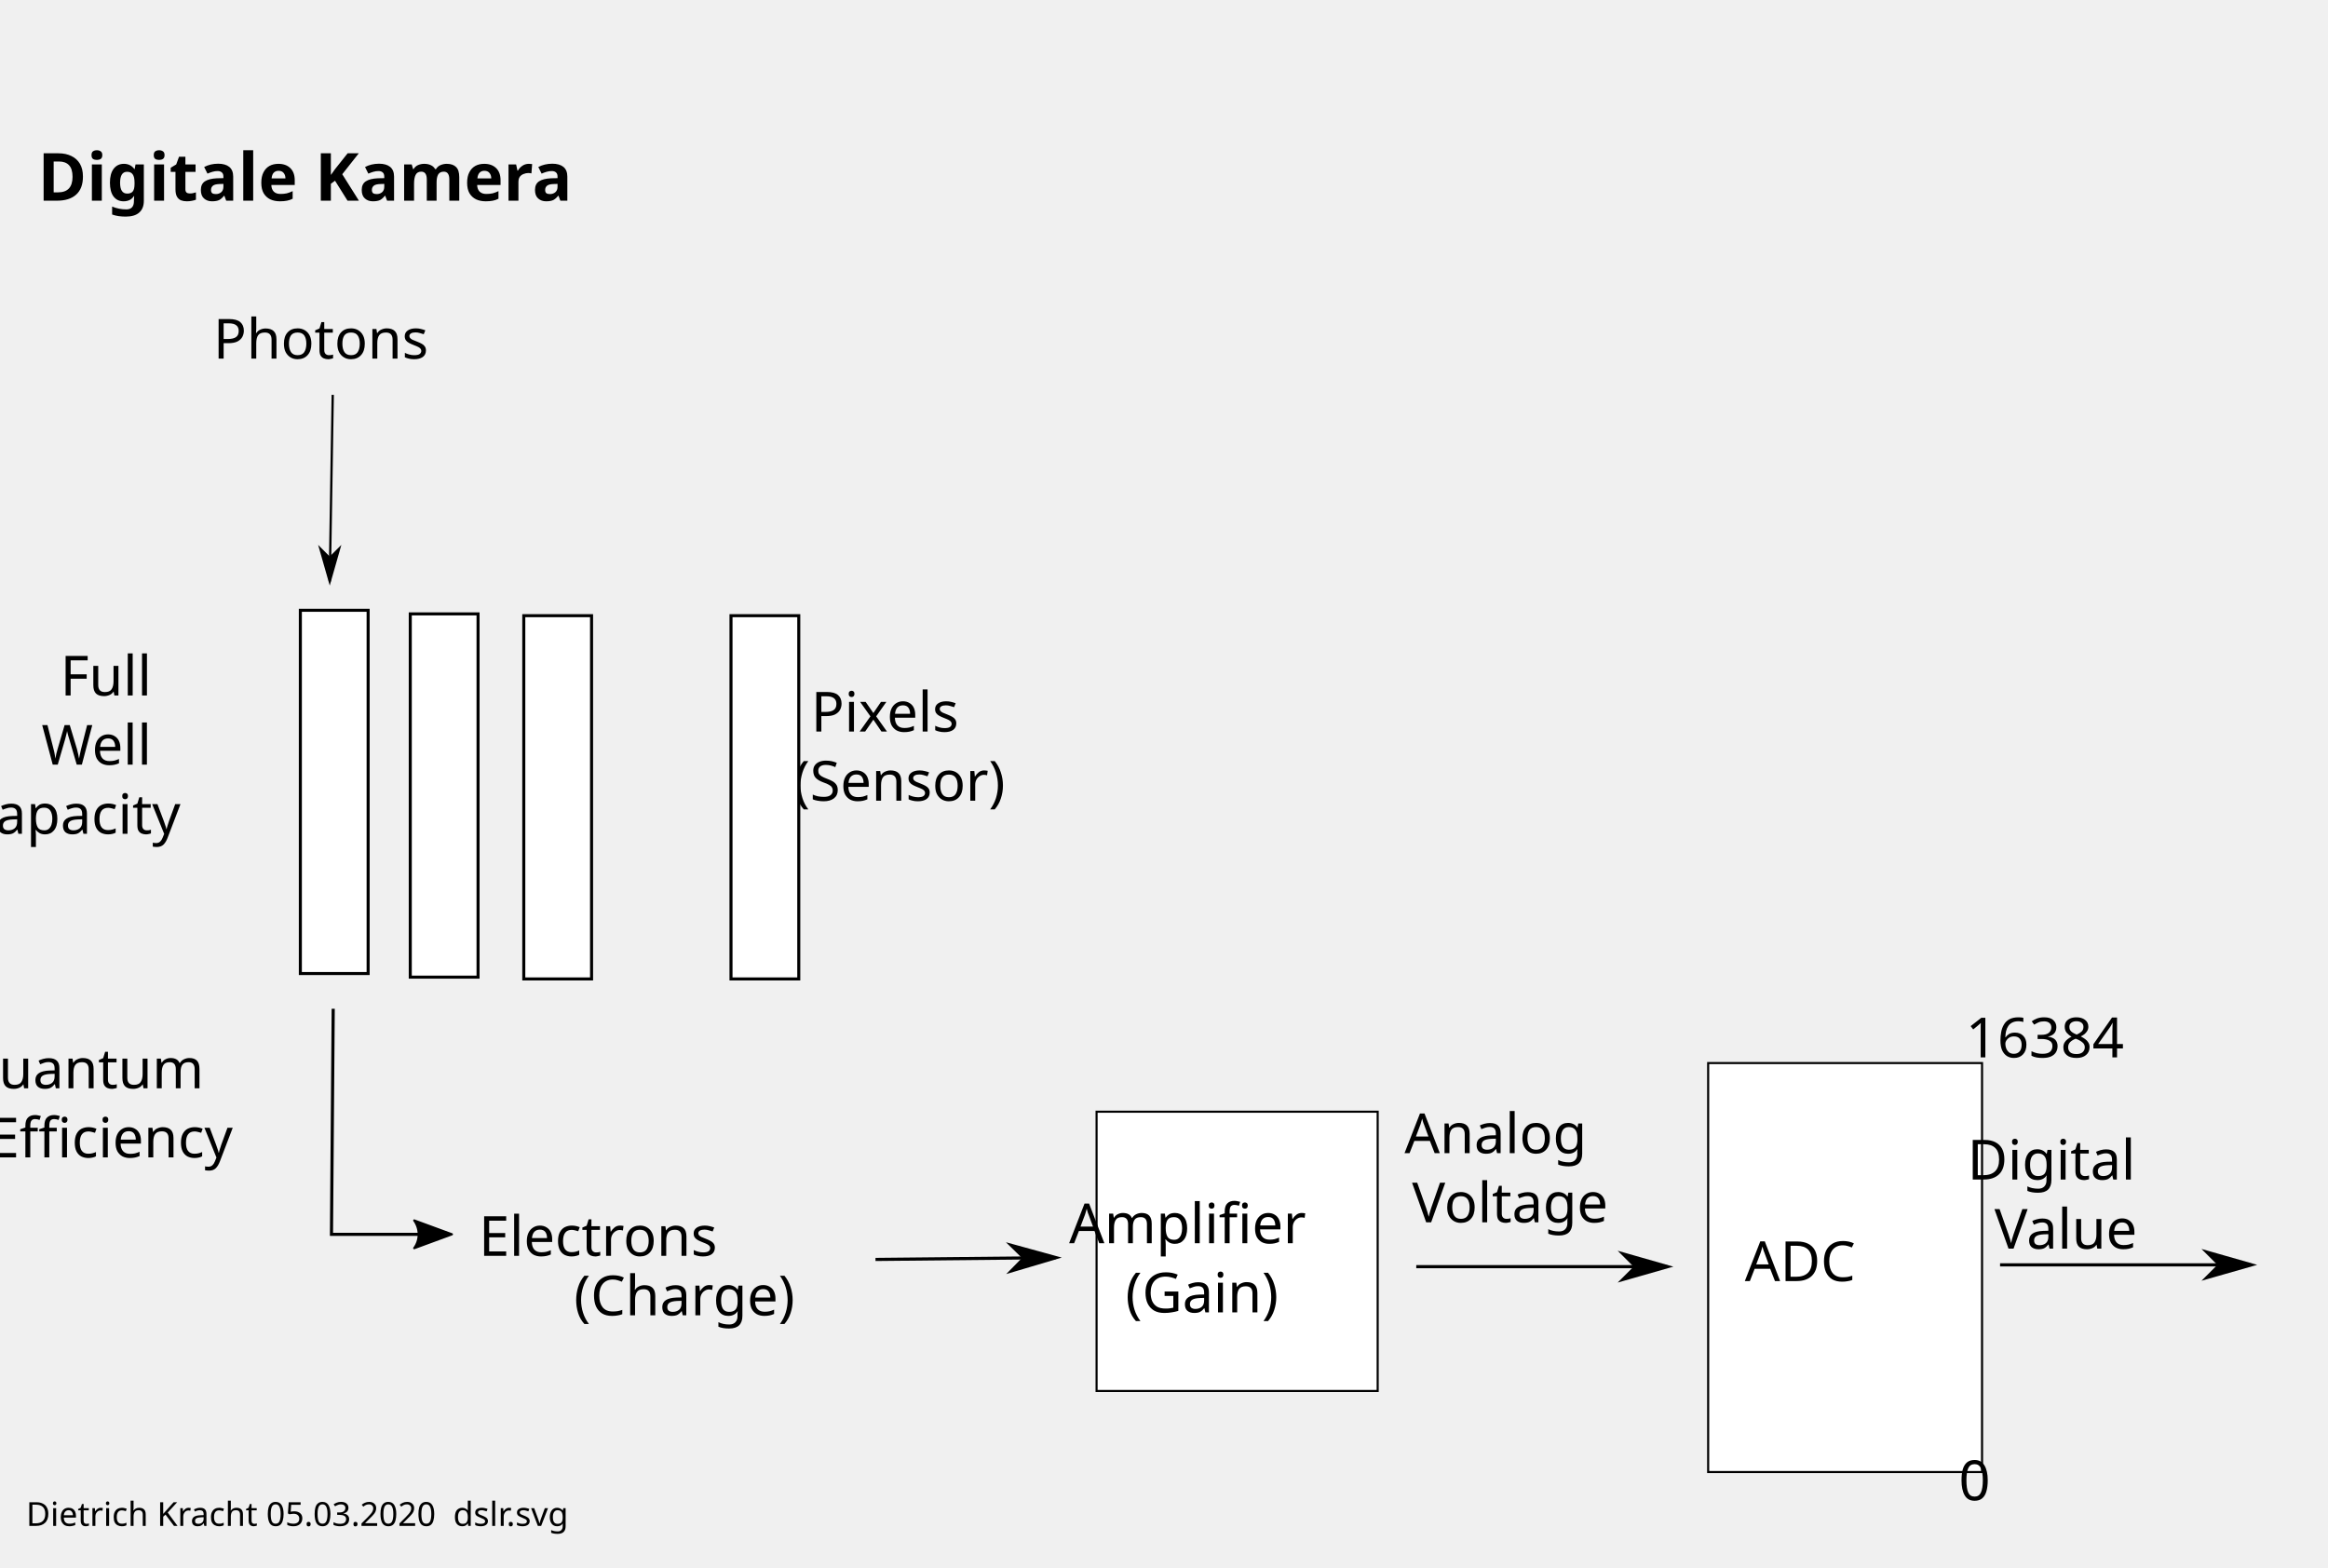
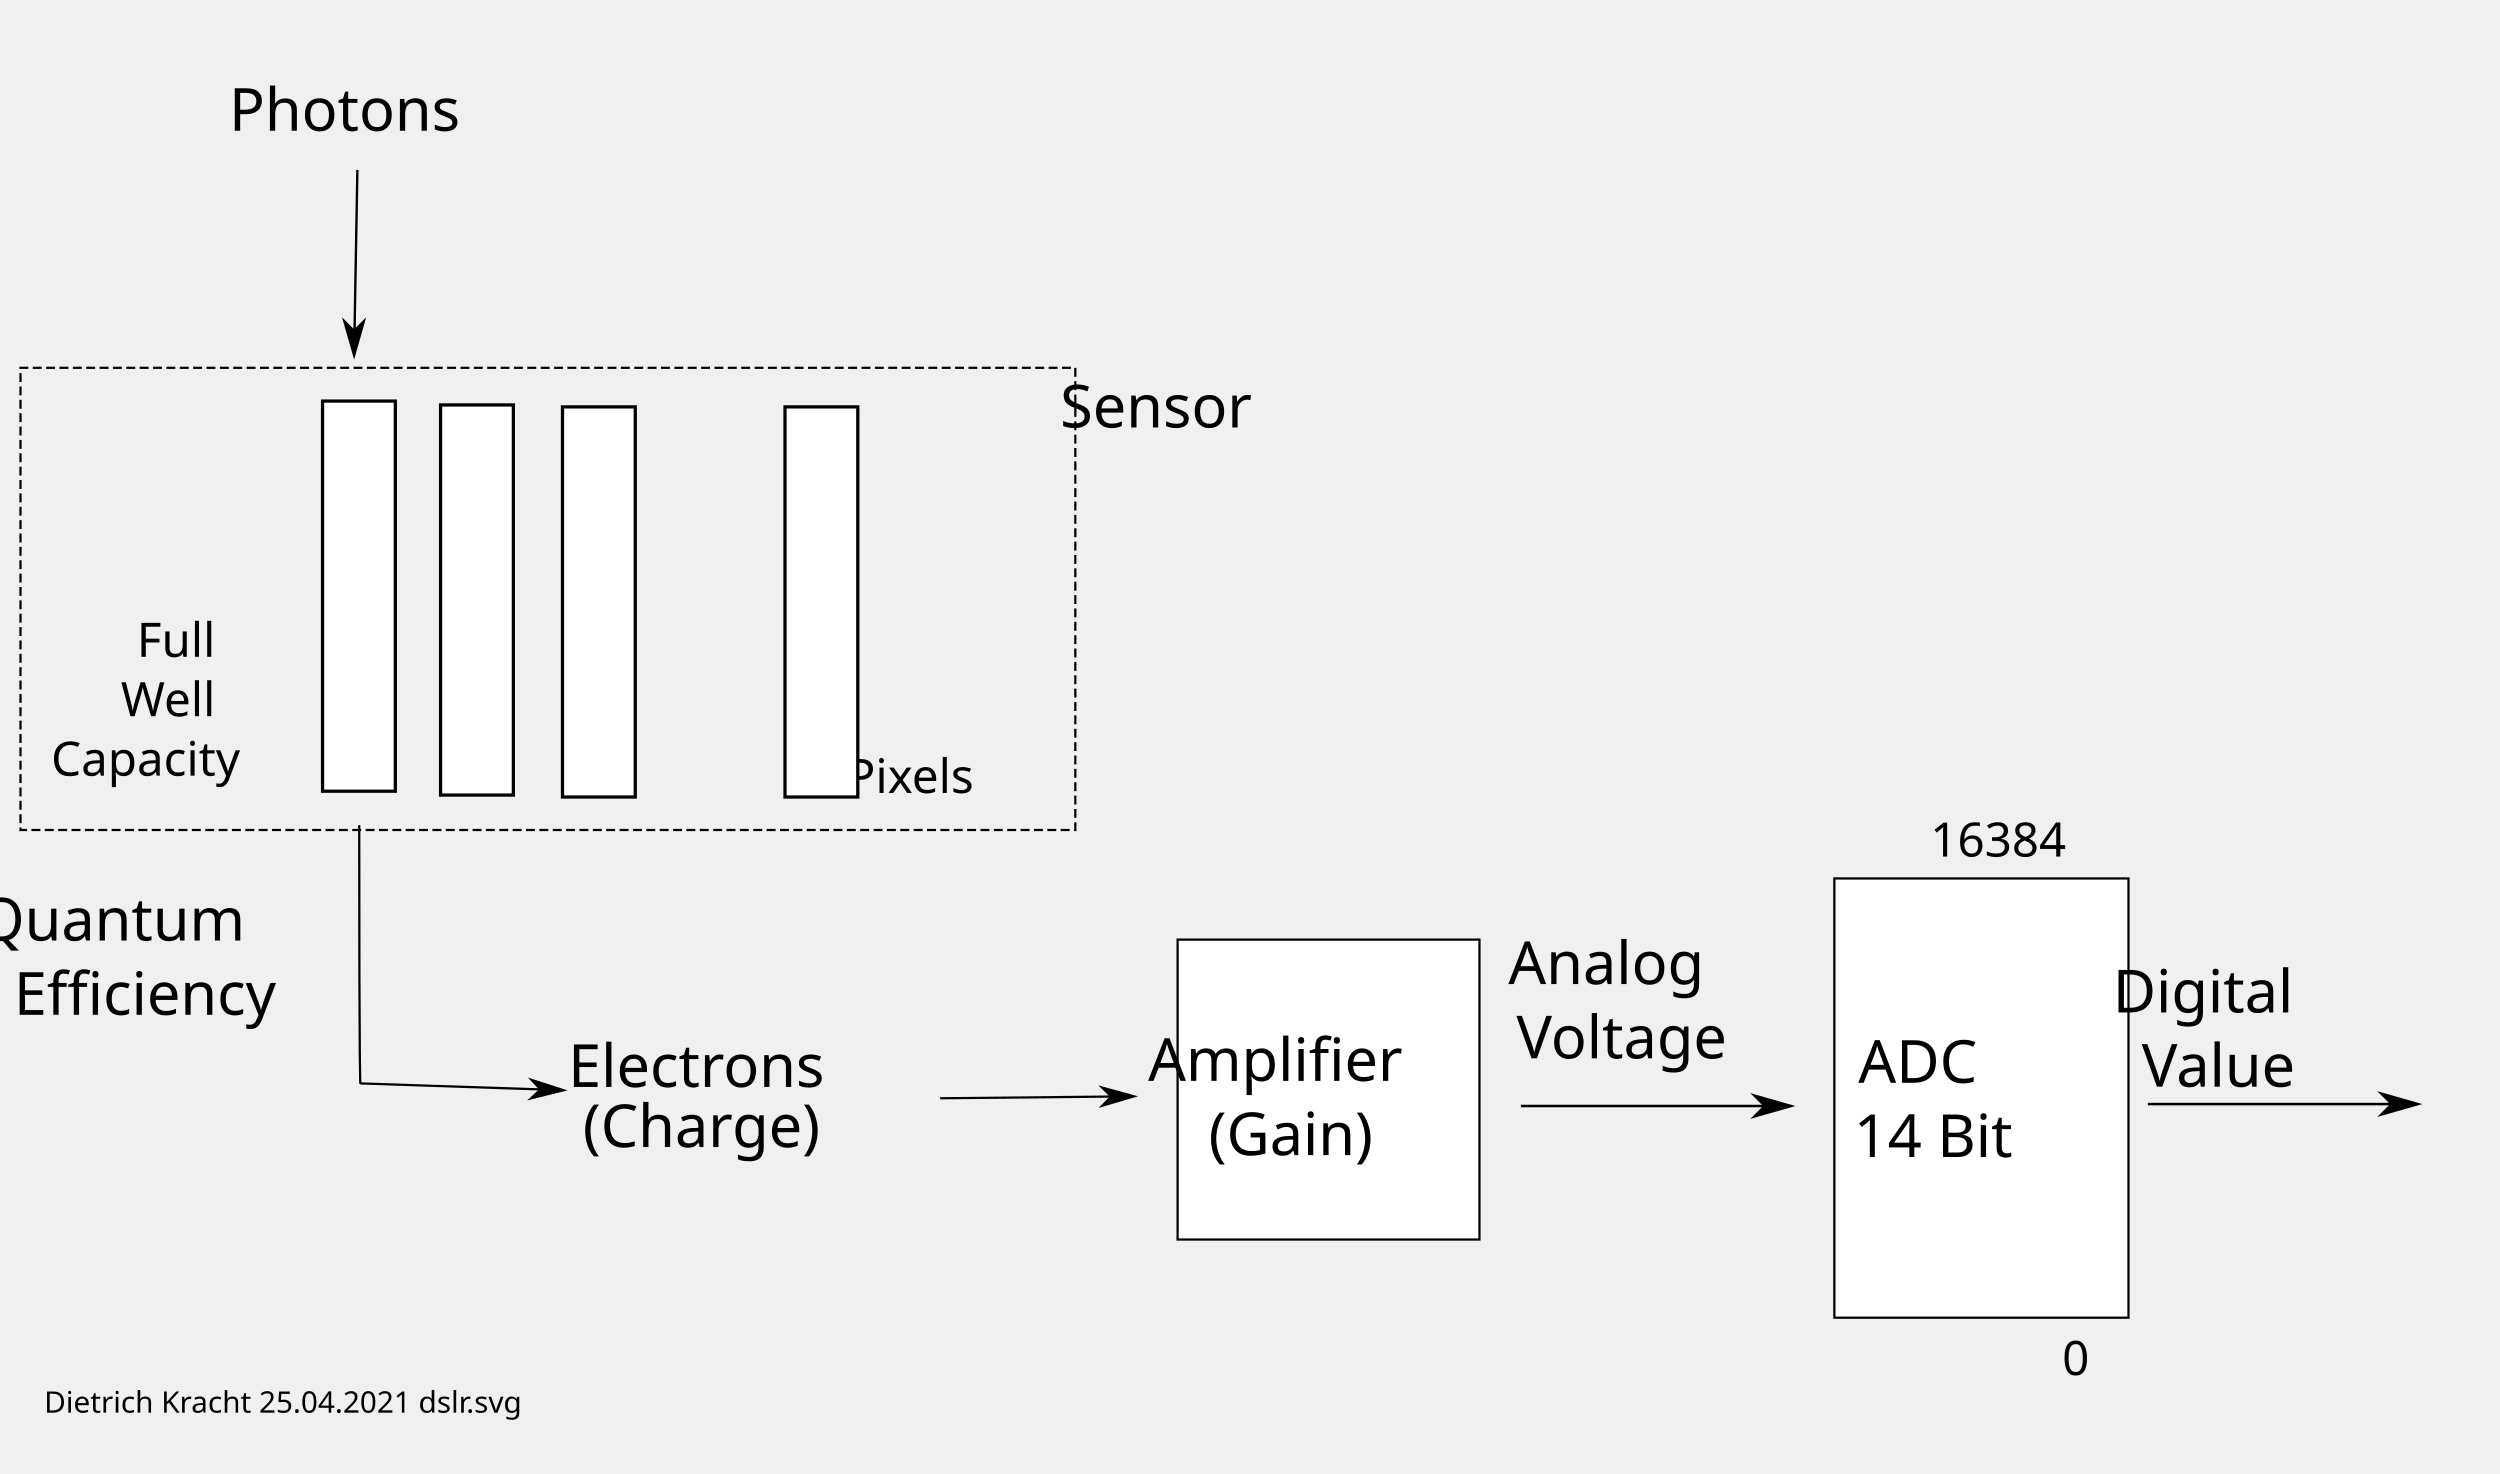
- <svg xmlns="http://www.w3.org/2000/svg" width="297mm" height="200mm" viewBox="0 0 297 200" version="1.1" id="svg8">
+ <svg xmlns="http://www.w3.org/2000/svg" width="297mm" height="175mm" viewBox="0 0 297 175" version="1.1" id="svg8">
  <defs id="defs2">
-     <marker orient="auto" refY="0.0" refX="0.0" id="Arrow2Lend" style="overflow:visible;">
-       <path id="path8569" style="fill-rule:evenodd;stroke-width:0.625;stroke-linejoin:round;stroke:#000000;stroke-opacity:1;fill:#000000;fill-opacity:1" d="M 8.719,4.034 L -2.207,0.016 L 8.719,-4.002 C 6.973,-1.63 6.983,1.616 8.719,4.034 z " transform="scale(1.1) rotate(180) translate(1,0)" />
-     </marker>
-     <marker orient="auto" refY="0.0" refX="0.0" id="Arrow1Lend" style="overflow:visible;">
-       <path id="path8551" d="M 0.0,0.0 L 5.0,-5.0 L -12.5,0.0 L 5.0,5.0 L 0.0,0.0 z " style="fill-rule:evenodd;stroke:#000000;stroke-width:1pt;stroke-opacity:1;fill:#000000;fill-opacity:1" transform="scale(0.8) rotate(180) translate(12.5,0)" />
-     </marker>
    <marker style="overflow:visible" id="marker9506" refX="0" refY="0" orient="auto">
      <path transform="matrix(-0.8,0,0,-0.8,-10,0)" style="fill:#000000;fill-opacity:1;fill-rule:evenodd;stroke:#000000;stroke-width:1pt;stroke-opacity:1" d="M 0,0 5,-5 -12.5,0 5,5 Z" id="path9504" />
    </marker>
    <marker orient="auto" refY="0" refX="0" id="marker9092" style="overflow:visible">
      <path id="path9090" d="M 0,0 5,-5 -12.5,0 5,5 Z" style="fill:#000000;fill-opacity:1;fill-rule:evenodd;stroke:#000000;stroke-width:1pt;stroke-opacity:1" transform="matrix(-0.8,0,0,-0.8,-10,0)" />
    </marker>
    <marker style="overflow:visible" id="marker8974" refX="0" refY="0" orient="auto">
      <path transform="matrix(-0.8,0,0,-0.8,-10,0)" style="fill:#000000;fill-opacity:1;fill-rule:evenodd;stroke:#000000;stroke-width:1pt;stroke-opacity:1" d="M 0,0 5,-5 -12.5,0 5,5 Z" id="path8972" />
    </marker>
    <marker orient="auto" refY="0" refX="0" id="Arrow1Lstart" style="overflow:visible">
      <path id="path8482" d="M 0,0 5,-5 -12.5,0 5,5 Z" style="fill:#000000;fill-opacity:1;fill-rule:evenodd;stroke:#000000;stroke-width:1pt;stroke-opacity:1" transform="matrix(0.8,0,0,0.8,10,0)" />
    </marker>
+     <marker orient="auto" refY="0" refX="0" id="Arrow1Lend" style="overflow:visible">
+       <path id="path8485" d="M 0,0 5,-5 -12.5,0 5,5 Z" style="fill:#000000;fill-opacity:1;fill-rule:evenodd;stroke:#000000;stroke-width:1pt;stroke-opacity:1" transform="matrix(-0.8,0,0,-0.8,-10,0)" />
+     </marker>
  </defs>
-   <g id="layer1" transform="translate(0,-97)">
-     <rect style="fill:#ffffff;fill-opacity:1;stroke:#000000;stroke-width:0.387;stroke-miterlimit:4;stroke-dasharray:none;stroke-opacity:1" id="rect8478" width="8.647" height="46.347" x="38.318" y="174.865" />
-     <path style="fill:none;fill-rule:evenodd;stroke:#000000;stroke-width:0.292;stroke-linecap:butt;stroke-linejoin:miter;stroke-miterlimit:4;stroke-dasharray:none;stroke-opacity:1;marker-end:url(#Arrow1Lstart)" d="m 42.45,147.377 c -0.382,24.1 -0.382,23.766 -0.382,23.766" id="path8480" />
-     <text xml:space="preserve" style="font-style:normal;font-variant:normal;font-weight:normal;font-stretch:normal;font-size:7.056px;line-height:125%;font-family:sans-serif;-inkscape-font-specification:'sans-serif, Normal';font-variant-ligatures:normal;font-variant-caps:normal;font-variant-numeric:normal;font-feature-settings:normal;text-align:end;letter-spacing:0px;word-spacing:0px;writing-mode:lr-tb;text-anchor:end;fill:#000000;fill-opacity:1;stroke:none;stroke-width:0.265px;stroke-linecap:butt;stroke-linejoin:miter;stroke-opacity:1" x="32.183" y="185.74" id="text8944">
-       <tspan id="tspan8942" x="32.183" y="185.74" style="stroke-width:0.265px">Full</tspan>
-       <tspan x="32.183" y="194.559" style="stroke-width:0.265px" id="tspan8946">Well</tspan>
-       <tspan x="32.183" y="203.379" style="stroke-width:0.265px" id="tspan8948">Capacity</tspan>
+   <g id="layer1" transform="translate(0,-87)">
+     <rect style="fill:#ffffff;fill-opacity:1;stroke:#000000;stroke-width:0.387;stroke-miterlimit:4;stroke-dasharray:none;stroke-opacity:1" id="rect8478" width="8.647" height="46.347" x="38.318" y="134.649" />
+     <path style="fill:none;fill-rule:evenodd;stroke:#000000;stroke-width:0.283;stroke-linecap:butt;stroke-linejoin:miter;stroke-miterlimit:4;stroke-dasharray:none;stroke-opacity:1;marker-end:url(#Arrow1Lstart)" d="m 42.457,107.188 c -0.39,22.291 -0.39,21.981 -0.39,21.981" id="path8480" />
+     <flowRoot xml:space="preserve" id="flowRoot8888" style="font-style:normal;font-variant:normal;font-weight:normal;font-stretch:normal;font-size:40px;line-height:125%;font-family:Wingdings;-inkscape-font-specification:'Wingdings, Normal';text-align:start;letter-spacing:0px;word-spacing:0px;writing-mode:lr-tb;text-anchor:start;fill:#000000;fill-opacity:1;stroke:none;stroke-width:1px;stroke-linecap:butt;stroke-linejoin:miter;stroke-opacity:1">
+       <flowRegion id="flowRegion8890">
+         <rect id="rect8892" width="327.546" height="135.536" x="589.062" y="366.24" />
+       </flowRegion>
+       <flowPara id="flowPara8894" />
+     </flowRoot>
+     <path style="fill:none;fill-rule:evenodd;stroke:#000000;stroke-width:0.268px;stroke-linecap:butt;stroke-linejoin:miter;stroke-opacity:1;marker-end:url(#Arrow1Lend)" d="m 42.676,185.037 c 0,31.075 0.135,30.672 0.135,30.672 l 24.097,0.807 v 0" id="path8902" />
+     <text xml:space="preserve" style="font-style:normal;font-variant:normal;font-weight:normal;font-stretch:normal;font-size:5.644px;line-height:125%;font-family:sans-serif;-inkscape-font-specification:'sans-serif, Normal';font-variant-ligatures:normal;font-variant-caps:normal;font-variant-numeric:normal;font-feature-settings:normal;text-align:end;letter-spacing:0px;word-spacing:0px;writing-mode:lr-tb;text-anchor:end;fill:#000000;fill-opacity:1;stroke:none;stroke-width:0.265px;stroke-linecap:butt;stroke-linejoin:miter;stroke-opacity:1" x="35.86" y="165.034" id="text8944">
+       <tspan id="tspan8942" x="35.86" y="165.034" style="font-size:5.644px;stroke-width:0.265px">Full</tspan>
+       <tspan x="35.86" y="172.089" style="font-size:5.644px;stroke-width:0.265px" id="tspan8946">Well</tspan>
+       <tspan x="35.86" y="179.145" style="font-size:5.644px;stroke-width:0.265px" id="tspan8948">Capacity</tspan>
    </text>
-     <text xml:space="preserve" style="font-style:normal;font-variant:normal;font-weight:normal;font-stretch:normal;font-size:7.056px;line-height:125%;font-family:sans-serif;-inkscape-font-specification:'sans-serif, Normal';font-variant-ligatures:normal;font-variant-caps:normal;font-variant-numeric:normal;font-feature-settings:normal;text-align:end;letter-spacing:0px;word-spacing:0px;writing-mode:lr-tb;text-anchor:end;fill:#000000;fill-opacity:1;stroke:none;stroke-width:0.265px;stroke-linecap:butt;stroke-linejoin:miter;stroke-opacity:1" x="38.849" y="235.853" id="text8952">
-       <tspan id="tspan8950" x="38.849" y="235.853" style="stroke-width:0.265px">Quantum</tspan>
-       <tspan x="38.849" y="244.672" style="stroke-width:0.265px" id="tspan8954">Efficiency</tspan>
+     <text xml:space="preserve" style="font-style:normal;font-variant:normal;font-weight:normal;font-stretch:normal;font-size:7.056px;line-height:125%;font-family:sans-serif;-inkscape-font-specification:'sans-serif, Normal';font-variant-ligatures:normal;font-variant-caps:normal;font-variant-numeric:normal;font-feature-settings:normal;text-align:end;letter-spacing:0px;word-spacing:0px;writing-mode:lr-tb;text-anchor:end;fill:#000000;fill-opacity:1;stroke:none;stroke-width:0.265px;stroke-linecap:butt;stroke-linejoin:miter;stroke-opacity:1" x="41.949" y="198.736" id="text8952">
+       <tspan id="tspan8950" x="41.949" y="198.736" style="stroke-width:0.265px">Quantum</tspan>
+       <tspan x="41.949" y="207.556" style="stroke-width:0.265px" id="tspan8954">Efficiency</tspan>
    </text>
-     <text xml:space="preserve" style="font-style:normal;font-variant:normal;font-weight:normal;font-stretch:normal;font-size:7.056px;line-height:125%;font-family:sans-serif;-inkscape-font-specification:'sans-serif, Normal';font-variant-ligatures:normal;font-variant-caps:normal;font-variant-numeric:normal;font-feature-settings:normal;text-align:end;letter-spacing:0px;word-spacing:0px;writing-mode:lr-tb;text-anchor:end;fill:#000000;fill-opacity:1;stroke:none;stroke-width:0.265px;stroke-linecap:butt;stroke-linejoin:miter;stroke-opacity:1" x="100.686" y="257.231" id="text8958">
-       <tspan id="tspan8956" x="100.686" y="257.231" style="stroke-width:0.265px">Electrons</tspan>
+     <text xml:space="preserve" style="font-style:normal;font-variant:normal;font-weight:normal;font-stretch:normal;font-size:7.056px;line-height:125%;font-family:sans-serif;-inkscape-font-specification:'sans-serif, Normal';font-variant-ligatures:normal;font-variant-caps:normal;font-variant-numeric:normal;font-feature-settings:normal;text-align:end;letter-spacing:0px;word-spacing:0px;writing-mode:lr-tb;text-anchor:end;fill:#000000;fill-opacity:1;stroke:none;stroke-width:0.265px;stroke-linecap:butt;stroke-linejoin:miter;stroke-opacity:1" x="107.106" y="216.13" id="text8958">
+       <tspan id="tspan8956" x="107.106" y="216.13" style="stroke-width:0.265px">Electrons</tspan>
    </text>
-     <text xml:space="preserve" style="font-style:normal;font-variant:normal;font-weight:normal;font-stretch:normal;font-size:7.056px;line-height:125%;font-family:sans-serif;-inkscape-font-specification:'sans-serif, Normal';font-variant-ligatures:normal;font-variant-caps:normal;font-variant-numeric:normal;font-feature-settings:normal;text-align:end;letter-spacing:0px;word-spacing:0px;writing-mode:lr-tb;text-anchor:end;fill:#000000;fill-opacity:1;stroke:none;stroke-width:0.265px;stroke-linecap:butt;stroke-linejoin:miter;stroke-opacity:1" x="110.57" y="264.817" id="text8962">
-       <tspan id="tspan8960" x="110.57" y="264.817" style="stroke-width:0.265px">(Charge)</tspan>
+     <text xml:space="preserve" style="font-style:normal;font-variant:normal;font-weight:normal;font-stretch:normal;font-size:7.056px;line-height:125%;font-family:sans-serif;-inkscape-font-specification:'sans-serif, Normal';font-variant-ligatures:normal;font-variant-caps:normal;font-variant-numeric:normal;font-feature-settings:normal;text-align:end;letter-spacing:0px;word-spacing:0px;writing-mode:lr-tb;text-anchor:end;fill:#000000;fill-opacity:1;stroke:none;stroke-width:0.265px;stroke-linecap:butt;stroke-linejoin:miter;stroke-opacity:1" x="106.585" y="223.273" id="text8962">
+       <tspan id="tspan8960" x="106.585" y="223.273" style="stroke-width:0.265px">(Charge)</tspan>
    </text>
-     <path style="fill:none;fill-rule:evenodd;stroke:#000000;stroke-width:0.4;stroke-linecap:butt;stroke-linejoin:miter;stroke-opacity:1;marker-end:url(#marker8974);stroke-miterlimit:4;stroke-dasharray:none" d="m 111.694,257.691 c 22.988,-0.23 22.988,-0.23 22.988,-0.23" id="path8964" />
-     <rect style="fill:#ffffff;fill-opacity:1;stroke:#000000;stroke-width:0.265;stroke-miterlimit:4;stroke-dasharray:none;stroke-opacity:1" id="rect9006" width="35.861" height="35.631" x="139.899" y="238.841" />
-     <text xml:space="preserve" style="font-style:normal;font-variant:normal;font-weight:normal;font-stretch:normal;font-size:7.056px;line-height:125%;font-family:sans-serif;-inkscape-font-specification:'sans-serif, Normal';font-variant-ligatures:normal;font-variant-caps:normal;font-variant-numeric:normal;font-feature-settings:normal;text-align:center;letter-spacing:0px;word-spacing:0px;writing-mode:lr-tb;text-anchor:middle;fill:#000000;fill-opacity:1;stroke:none;stroke-width:0.265px;stroke-linecap:butt;stroke-linejoin:miter;stroke-opacity:1" x="157.925" y="255.622" id="text9076">
-       <tspan id="tspan9688" x="157.925" y="255.622">Amplifier</tspan>
-       <tspan id="tspan9690" x="157.925" y="264.442">(Gain)</tspan>
+     <path style="fill:none;fill-rule:evenodd;stroke:#000000;stroke-width:0.265px;stroke-linecap:butt;stroke-linejoin:miter;stroke-opacity:1;marker-end:url(#marker8974)" d="m 111.694,217.474 c 22.988,-0.23 22.988,-0.23 22.988,-0.23" id="path8964" />
+     <rect style="fill:#ffffff;fill-opacity:1;stroke:#000000;stroke-width:0.265;stroke-miterlimit:4;stroke-dasharray:none;stroke-opacity:1" id="rect9006" width="35.861" height="35.631" x="139.899" y="198.625" />
+     <text xml:space="preserve" style="font-style:normal;font-variant:normal;font-weight:normal;font-stretch:normal;font-size:7.056px;line-height:125%;font-family:sans-serif;-inkscape-font-specification:'sans-serif, Normal';font-variant-ligatures:normal;font-variant-caps:normal;font-variant-numeric:normal;font-feature-settings:normal;text-align:center;letter-spacing:0px;word-spacing:0px;writing-mode:lr-tb;text-anchor:middle;fill:#000000;fill-opacity:1;stroke:none;stroke-width:0.265px;stroke-linecap:butt;stroke-linejoin:miter;stroke-opacity:1" x="157.925" y="215.406" id="text9076">
+       <tspan id="tspan9688" x="157.925" y="215.406">Amplifier</tspan>
+       <tspan id="tspan9690" x="157.925" y="224.226">(Gain)</tspan>
    </text>
-     <path style="fill:none;fill-rule:evenodd;stroke:#000000;stroke-width:0.4;stroke-linecap:butt;stroke-linejoin:miter;stroke-opacity:1;marker-end:url(#marker9092);stroke-miterlimit:4;stroke-dasharray:none" d="m 180.683,258.611 c 32.027,0 32.027,0 32.027,0" id="path9080" />
-     <rect style="fill:#ffffff;fill-opacity:1;stroke:#000000;stroke-width:0.265;stroke-miterlimit:4;stroke-dasharray:none;stroke-opacity:1" id="rect9082" width="34.941" height="52.182" x="217.923" y="232.635" />
-     <text xml:space="preserve" style="font-style:normal;font-variant:normal;font-weight:normal;font-stretch:normal;font-size:7.056px;line-height:125%;font-family:sans-serif;-inkscape-font-specification:'sans-serif, Normal';font-variant-ligatures:normal;font-variant-caps:normal;font-variant-numeric:normal;font-feature-settings:normal;text-align:center;letter-spacing:0px;word-spacing:0px;writing-mode:lr-tb;text-anchor:middle;fill:#000000;fill-opacity:1;stroke:none;stroke-width:0.265px;stroke-linecap:butt;stroke-linejoin:miter;stroke-opacity:1" x="197.234" y="244.128" id="text9378">
-       <tspan id="tspan9692" x="197.234" y="244.128">Analog</tspan>
-       <tspan id="tspan9694" x="197.234" y="252.948">Voltage</tspan>
+     <path style="fill:none;fill-rule:evenodd;stroke:#000000;stroke-width:0.302px;stroke-linecap:butt;stroke-linejoin:miter;stroke-opacity:1;marker-end:url(#marker9092)" d="m 180.683,218.394 c 32.027,0 32.027,0 32.027,0" id="path9080" />
+     <rect style="fill:#ffffff;fill-opacity:1;stroke:#000000;stroke-width:0.265;stroke-miterlimit:4;stroke-dasharray:none;stroke-opacity:1" id="rect9082" width="34.941" height="52.182" x="217.923" y="191.36" />
+     <text xml:space="preserve" style="font-style:normal;font-variant:normal;font-weight:normal;font-stretch:normal;font-size:7.056px;line-height:125%;font-family:sans-serif;-inkscape-font-specification:'sans-serif, Normal';font-variant-ligatures:normal;font-variant-caps:normal;font-variant-numeric:normal;font-feature-settings:normal;text-align:center;letter-spacing:0px;word-spacing:0px;writing-mode:lr-tb;text-anchor:middle;fill:#000000;fill-opacity:1;stroke:none;stroke-width:0.265px;stroke-linecap:butt;stroke-linejoin:miter;stroke-opacity:1" x="197.234" y="203.912" id="text9378">
+       <tspan id="tspan9692" x="197.234" y="203.912">Analog</tspan>
+       <tspan id="tspan9694" x="197.234" y="212.732">Voltage</tspan>
    </text>
-     <text xml:space="preserve" style="font-style:normal;font-variant:normal;font-weight:normal;font-stretch:normal;font-size:7.056px;line-height:125%;font-family:sans-serif;-inkscape-font-specification:'sans-serif, Normal';font-variant-ligatures:normal;font-variant-caps:normal;font-variant-numeric:normal;font-feature-settings:normal;text-align:center;letter-spacing:0px;word-spacing:0px;writing-mode:lr-tb;text-anchor:middle;fill:#000000;fill-opacity:1;stroke:none;stroke-width:0.265px;stroke-linecap:butt;stroke-linejoin:miter;stroke-opacity:1" x="45.515" y="142.753" id="text9484">
-       <tspan id="tspan9482" x="45.515" y="142.753" style="stroke-width:0.265px">Photons</tspan>
+     <text xml:space="preserve" style="font-style:normal;font-variant:normal;font-weight:normal;font-stretch:normal;font-size:7.056px;line-height:125%;font-family:sans-serif;-inkscape-font-specification:'sans-serif, Normal';font-variant-ligatures:normal;font-variant-caps:normal;font-variant-numeric:normal;font-feature-settings:normal;text-align:center;letter-spacing:0px;word-spacing:0px;writing-mode:lr-tb;text-anchor:middle;fill:#000000;fill-opacity:1;stroke:none;stroke-width:0.265px;stroke-linecap:butt;stroke-linejoin:miter;stroke-opacity:1" x="45.515" y="102.537" id="text9484">
+       <tspan id="tspan9482" x="45.515" y="102.537" style="stroke-width:0.265px">Photons</tspan>
    </text>
-     <text xml:space="preserve" style="font-style:normal;font-variant:normal;font-weight:normal;font-stretch:normal;font-size:7.056px;line-height:125%;font-family:sans-serif;-inkscape-font-specification:'sans-serif, Normal';font-variant-ligatures:normal;font-variant-caps:normal;font-variant-numeric:normal;font-feature-settings:normal;text-align:center;letter-spacing:0px;word-spacing:0px;writing-mode:lr-tb;text-anchor:middle;fill:#000000;fill-opacity:1;stroke:none;stroke-width:0.265px;stroke-linecap:butt;stroke-linejoin:miter;stroke-opacity:1" x="119.306" y="190.337" id="text9488">
-       <tspan id="tspan9850" x="119.306" y="190.337">Pixels</tspan>
-       <tspan id="tspan9852" x="119.306" y="199.157">(Sensor)</tspan>
+     <text xml:space="preserve" style="font-style:normal;font-variant:normal;font-weight:normal;font-stretch:normal;font-size:7.056px;line-height:125%;font-family:sans-serif;-inkscape-font-specification:'sans-serif, Normal';font-variant-ligatures:normal;font-variant-caps:normal;font-variant-numeric:normal;font-feature-settings:normal;text-align:center;letter-spacing:0px;word-spacing:0px;writing-mode:lr-tb;text-anchor:middle;fill:#000000;fill-opacity:1;stroke:none;stroke-width:0.265px;stroke-linecap:butt;stroke-linejoin:miter;stroke-opacity:1" x="112.712" y="181.204" id="text9488">
+       <tspan id="tspan9852" x="112.712" y="181.204" style="font-size:5.644px">Pixels</tspan>
    </text>
-     <text xml:space="preserve" style="font-style:normal;font-variant:normal;font-weight:normal;font-stretch:normal;font-size:7.056px;line-height:125%;font-family:sans-serif;-inkscape-font-specification:'sans-serif, Normal';font-variant-ligatures:normal;font-variant-caps:normal;font-variant-numeric:normal;font-feature-settings:normal;text-align:center;letter-spacing:0px;word-spacing:0px;writing-mode:lr-tb;text-anchor:middle;fill:#000000;fill-opacity:1;stroke:none;stroke-width:0.265px;stroke-linecap:butt;stroke-linejoin:miter;stroke-opacity:1" x="234.244" y="260.45" id="text9494">
-       <tspan id="tspan9492" x="234.244" y="260.45" style="stroke-width:0.265px">ADC</tspan>
+     <text xml:space="preserve" style="font-style:normal;font-variant:normal;font-weight:normal;font-stretch:normal;font-size:7.056px;line-height:125%;font-family:sans-serif;-inkscape-font-specification:'sans-serif, Normal';font-variant-ligatures:normal;font-variant-caps:normal;font-variant-numeric:normal;font-feature-settings:normal;text-align:center;letter-spacing:0px;word-spacing:0px;writing-mode:lr-tb;text-anchor:middle;fill:#000000;fill-opacity:1;stroke:none;stroke-width:0.265px;stroke-linecap:butt;stroke-linejoin:miter;stroke-opacity:1" x="234.244" y="215.633" id="text9494">
+       <tspan id="tspan8516" x="234.244" y="215.633">ADC</tspan>
+       <tspan id="tspan8518" x="234.244" y="224.452">14 Bit</tspan>
    </text>
-     <path id="path9502" d="m 255.163,258.381 c 32.027,0 32.027,0 32.027,0" style="fill:none;fill-rule:evenodd;stroke:#000000;stroke-width:0.4;stroke-linecap:butt;stroke-linejoin:miter;stroke-opacity:1;marker-end:url(#marker9506);stroke-miterlimit:4;stroke-dasharray:none" />
-     <text xml:space="preserve" style="font-style:normal;font-variant:normal;font-weight:normal;font-stretch:normal;font-size:7.056px;line-height:125%;font-family:sans-serif;-inkscape-font-specification:'sans-serif, Normal';font-variant-ligatures:normal;font-variant-caps:normal;font-variant-numeric:normal;font-feature-settings:normal;text-align:center;letter-spacing:0px;word-spacing:0px;writing-mode:lr-tb;text-anchor:middle;fill:#000000;fill-opacity:1;stroke:none;stroke-width:0.265px;stroke-linecap:butt;stroke-linejoin:miter;stroke-opacity:1" x="268.137" y="247.492" id="text9684">
-       <tspan x="268.137" y="247.492" style="stroke-width:0.265px" id="tspan8511">Digital</tspan>
-       <tspan x="268.137" y="256.311" style="stroke-width:0.265px" id="tspan9686">Value</tspan>
+     <path id="path9502" d="m 255.163,218.164 c 32.027,0 32.027,0 32.027,0" style="fill:none;fill-rule:evenodd;stroke:#000000;stroke-width:0.302px;stroke-linecap:butt;stroke-linejoin:miter;stroke-opacity:1;marker-end:url(#marker9506)" />
+     <text xml:space="preserve" style="font-style:normal;font-variant:normal;font-weight:normal;font-stretch:normal;font-size:7.056px;line-height:125%;font-family:sans-serif;-inkscape-font-specification:'sans-serif, Normal';font-variant-ligatures:normal;font-variant-caps:normal;font-variant-numeric:normal;font-feature-settings:normal;text-align:center;letter-spacing:0px;word-spacing:0px;writing-mode:lr-tb;text-anchor:middle;fill:#000000;fill-opacity:1;stroke:none;stroke-width:0.265px;stroke-linecap:butt;stroke-linejoin:miter;stroke-opacity:1" x="268.137" y="207.276" id="text9684">
+       <tspan x="268.137" y="207.276" style="stroke-width:0.265px" id="tspan8511">Digital</tspan>
+       <tspan x="268.137" y="216.095" style="stroke-width:0.265px" id="tspan9686">Value</tspan>
    </text>
-     <rect y="175.325" x="52.341" height="46.347" width="8.647" id="rect9700" style="fill:#ffffff;fill-opacity:1;stroke:#000000;stroke-width:0.387;stroke-miterlimit:4;stroke-dasharray:none;stroke-opacity:1" />
-     <rect style="fill:#ffffff;fill-opacity:1;stroke:#000000;stroke-width:0.387;stroke-miterlimit:4;stroke-dasharray:none;stroke-opacity:1" id="rect9702" width="8.647" height="46.347" x="66.823" y="175.554" />
-     <rect y="175.554" x="93.259" height="46.347" width="8.647" id="rect9704" style="fill:#ffffff;fill-opacity:1;stroke:#000000;stroke-width:0.387;stroke-miterlimit:4;stroke-dasharray:none;stroke-opacity:1" />
-     <text xml:space="preserve" style="font-style:normal;font-variant:normal;font-weight:normal;font-stretch:normal;font-size:7.056px;line-height:125%;font-family:sans-serif;-inkscape-font-specification:'sans-serif, Normal';font-variant-ligatures:normal;font-variant-caps:normal;font-variant-numeric:normal;font-feature-settings:normal;text-align:center;letter-spacing:0px;word-spacing:0px;writing-mode:lr-tb;text-anchor:middle;fill:#000000;fill-opacity:1;stroke:none;stroke-width:0.265px;stroke-linecap:butt;stroke-linejoin:miter;stroke-opacity:1" x="256.505" y="288.401" id="text8517">
-       <tspan id="tspan8515" x="256.505" y="288.401" style="stroke-width:0.265px">0</tspan>
+     <rect y="135.108" x="52.341" height="46.347" width="8.647" id="rect9700" style="fill:#ffffff;fill-opacity:1;stroke:#000000;stroke-width:0.387;stroke-miterlimit:4;stroke-dasharray:none;stroke-opacity:1" />
+     <rect style="fill:#ffffff;fill-opacity:1;stroke:#000000;stroke-width:0.387;stroke-miterlimit:4;stroke-dasharray:none;stroke-opacity:1" id="rect9702" width="8.647" height="46.347" x="66.823" y="135.338" />
+     <rect y="135.338" x="93.259" height="46.347" width="8.647" id="rect9704" style="fill:#ffffff;fill-opacity:1;stroke:#000000;stroke-width:0.387;stroke-miterlimit:4;stroke-dasharray:none;stroke-opacity:1" />
+     <text xml:space="preserve" style="font-style:normal;font-variant:normal;font-weight:normal;font-stretch:normal;font-size:7.056px;line-height:125%;font-family:sans-serif;-inkscape-font-specification:'sans-serif, Normal';font-variant-ligatures:normal;font-variant-caps:normal;font-variant-numeric:normal;font-feature-settings:normal;text-align:center;letter-spacing:0px;word-spacing:0px;writing-mode:lr-tb;text-anchor:middle;fill:#000000;fill-opacity:1;stroke:none;stroke-width:0.265px;stroke-linecap:butt;stroke-linejoin:miter;stroke-opacity:1" x="251.182" y="250.354" id="text8517">
+       <tspan id="tspan8515" x="251.182" y="250.354" style="font-size:5.644px;stroke-width:0.265px">0</tspan>
    </text>
-     <text xml:space="preserve" style="font-style:normal;font-variant:normal;font-weight:normal;font-stretch:normal;font-size:7.056px;line-height:125%;font-family:sans-serif;-inkscape-font-specification:'sans-serif, Normal';font-variant-ligatures:normal;font-variant-caps:normal;font-variant-numeric:normal;font-feature-settings:normal;text-align:center;letter-spacing:0px;word-spacing:0px;writing-mode:lr-tb;text-anchor:middle;fill:#000000;fill-opacity:1;stroke:none;stroke-width:0.265px;stroke-linecap:butt;stroke-linejoin:miter;stroke-opacity:1" x="265.461" y="231.908" id="text8525">
-       <tspan id="tspan8523" x="265.461" y="231.908" style="stroke-width:0.265px">16384</tspan>
+     <text xml:space="preserve" style="font-style:normal;font-variant:normal;font-weight:normal;font-stretch:normal;font-size:7.056px;line-height:125%;font-family:sans-serif;-inkscape-font-specification:'sans-serif, Normal';font-variant-ligatures:normal;font-variant-caps:normal;font-variant-numeric:normal;font-feature-settings:normal;text-align:center;letter-spacing:0px;word-spacing:0px;writing-mode:lr-tb;text-anchor:middle;fill:#000000;fill-opacity:1;stroke:none;stroke-width:0.265px;stroke-linecap:butt;stroke-linejoin:miter;stroke-opacity:1" x="241.978" y="188.755" id="text8525">
+       <tspan id="tspan8523" x="241.978" y="188.755" style="font-size:5.644px;stroke-width:0.265px">16384</tspan>
    </text>
-     <text id="text8588" y="122.606" x="44.408" style="font-style:normal;font-variant:normal;font-weight:bold;font-stretch:normal;font-size:8.467px;line-height:125%;font-family:sans-serif;-inkscape-font-specification:'sans-serif, Bold';font-variant-ligatures:normal;font-variant-caps:normal;font-variant-numeric:normal;font-feature-settings:normal;text-align:center;letter-spacing:0px;word-spacing:0px;writing-mode:lr-tb;text-anchor:middle;fill:#000000;fill-opacity:1;stroke:none;stroke-width:0.265px;stroke-linecap:butt;stroke-linejoin:miter;stroke-opacity:1" xml:space="preserve">
-       <tspan id="tspan8590" x="44.408" y="122.606">Digitale Kamera</tspan>
+     <rect style="fill:none;stroke:#000000;stroke-width:0.265;stroke-linecap:square;stroke-dasharray:0.794, 0.794;stroke-opacity:1" id="rect923" width="125.314" height="54.908" x="2.435" y="130.695" />
+     <text xml:space="preserve" style="font-style:normal;font-variant:normal;font-weight:normal;font-stretch:normal;font-size:7.056px;line-height:125%;font-family:sans-serif;-inkscape-font-specification:'sans-serif, Normal';font-variant-ligatures:normal;font-variant-caps:normal;font-variant-numeric:normal;font-feature-settings:normal;text-align:center;letter-spacing:0px;word-spacing:0px;writing-mode:lr-tb;text-anchor:middle;fill:#000000;fill-opacity:1;stroke:none;stroke-width:0.265px;stroke-linecap:butt;stroke-linejoin:miter;stroke-opacity:1" x="141.919" y="137.78" id="text947">
+       <tspan id="tspan945" x="141.919" y="137.78" style="stroke-width:0.265px">Sensor</tspan>
    </text>
-     <path style="fill:none;fill-rule:evenodd;stroke:#000000;stroke-width:0.4;stroke-linecap:butt;stroke-linejoin:miter;stroke-opacity:1;stroke-miterlimit:4;stroke-dasharray:none;marker-end:url(#Arrow2Lend)" d="m 42.509,225.708 -0.221,28.782 h 14.834" id="path8860" />
-     <text xml:space="preserve" style="font-style:normal;font-variant:normal;font-weight:normal;font-stretch:normal;font-size:7.056px;line-height:125%;font-family:sans-serif;-inkscape-font-specification:'sans-serif, Normal';font-variant-ligatures:normal;font-variant-caps:normal;font-variant-numeric:normal;font-feature-settings:normal;text-align:center;letter-spacing:0px;word-spacing:0px;writing-mode:lr-tb;text-anchor:middle;fill:#000000;fill-opacity:1;stroke:none;stroke-width:0.265px;stroke-linecap:butt;stroke-linejoin:miter;stroke-opacity:1" x="42.509" y="291.686" id="text8963">
-       <tspan id="tspan8961" x="42.509" y="291.686" style="font-style:normal;font-variant:normal;font-weight:normal;font-stretch:normal;font-size:4.233px;font-family:sans-serif;-inkscape-font-specification:'sans-serif, Normal';font-variant-ligatures:normal;font-variant-caps:normal;font-variant-numeric:normal;font-feature-settings:normal;text-align:center;writing-mode:lr-tb;text-anchor:middle;stroke-width:0.265px">Dietrich Kracht 05.03.2020  dslr.svg</tspan>
+     <text xml:space="preserve" style="font-style:normal;font-variant:normal;font-weight:normal;font-stretch:normal;font-size:7.056px;line-height:125%;font-family:sans-serif;-inkscape-font-specification:'sans-serif, Normal';font-variant-ligatures:normal;font-variant-caps:normal;font-variant-numeric:normal;font-feature-settings:normal;text-align:center;letter-spacing:0px;word-spacing:0px;writing-mode:lr-tb;text-anchor:middle;fill:#000000;fill-opacity:1;stroke:none;stroke-width:0.265px;stroke-linecap:butt;stroke-linejoin:miter;stroke-opacity:1" x="38.199" y="254.827" id="text1041">
+       <tspan id="tspan1039" x="38.199" y="254.827" style="font-size:3.528px;stroke-width:0.265px">Dietrich Kracht 25.04.2021 dslr.svg</tspan>
    </text>
  </g>
</svg>
